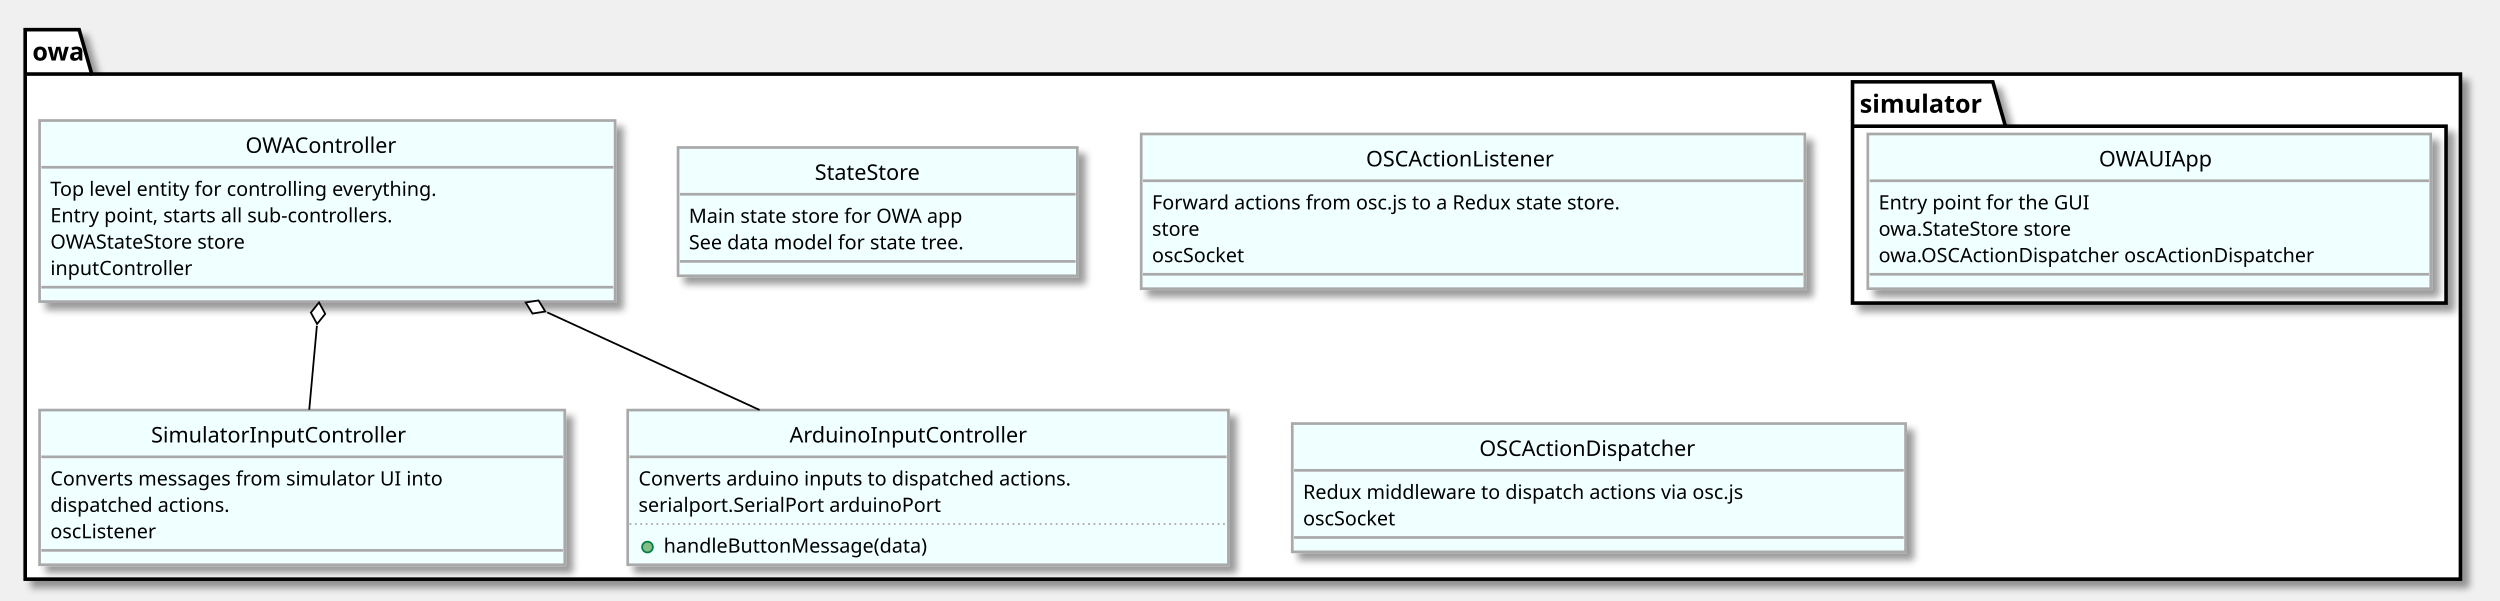
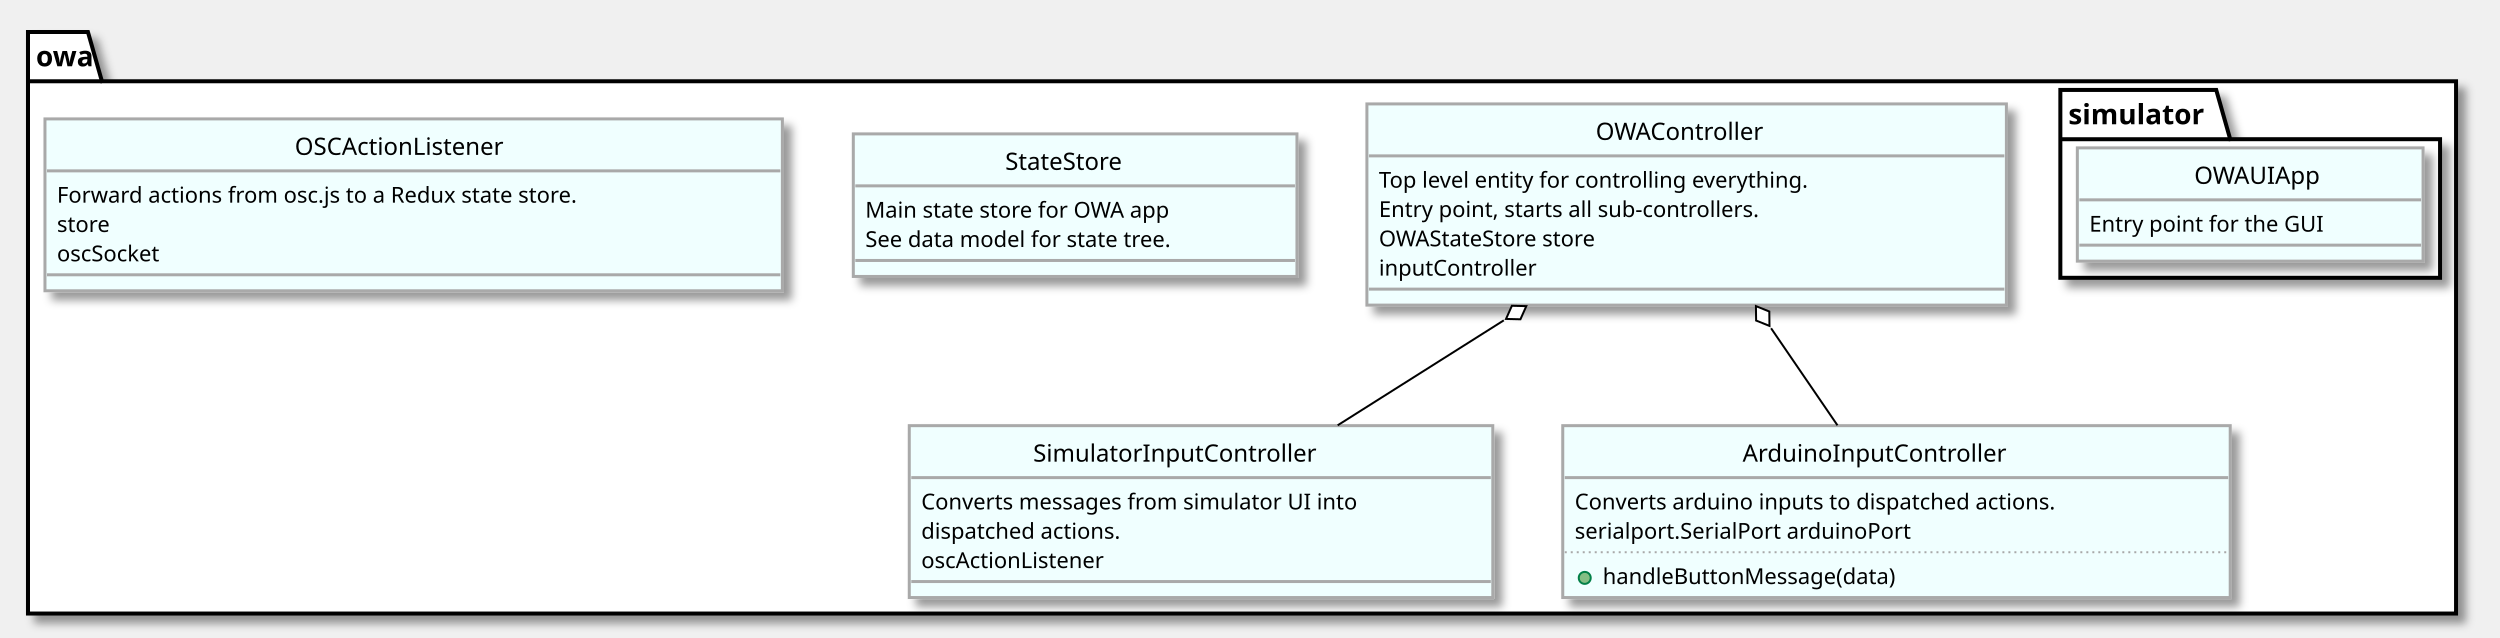
- <svg xmlns="http://www.w3.org/2000/svg" contentScriptType="application/ecmascript" contentStyleType="text/css" height="334px" preserveAspectRatio="none" style="width:1390px;height:334px;" version="1.1" viewBox="0 0 1390 334" width="1390px" zoomAndPan="magnify">
+ <svg xmlns="http://www.w3.org/2000/svg" contentScriptType="application/ecmascript" contentStyleType="text/css" height="319px" preserveAspectRatio="none" style="width:1251px;height:319px;" version="1.1" viewBox="0 0 1251 319" width="1251px" zoomAndPan="magnify">
  <defs>
-     <filter height="300%" id="f2t8n5o2aosq8" width="300%" x="-1" y="-1">
+     <filter height="300%" id="f11vkf9imfkhsd" width="300%" x="-1" y="-1">
      <feGaussianBlur result="blurOut" stdDeviation="2.0" />
      <feColorMatrix in="blurOut" result="blurOut2" type="matrix" values="0 0 0 0 0 0 0 0 0 0 0 0 0 0 0 0 0 0 .4 0" />
      <feOffset dx="4.0" dy="4.0" in="blurOut2" result="blurOut3" />
      <feBlend in="SourceGraphic" in2="blurOut3" mode="normal" />
    </filter>
  </defs>
  <g>
-     <polygon fill="#FFFFFF" filter="url(#f2t8n5o2aosq8)" points="14,16.5,44,16.5,51,41.169,1368,41.169,1368,322,14,322,14,16.5" style="stroke: #000000; stroke-width: 2.0;" />
-     <line style="stroke: #000000; stroke-width: 2.0;" x1="14" x2="51" y1="41.169" y2="41.169" />
-     <text fill="#000000" font-family="Monaco" font-size="14" font-weight="bold" lengthAdjust="spacingAndGlyphs" textLength="24" x="18" y="33.669">owa</text>
-     <polygon fill="#FFFFFF" filter="url(#f2t8n5o2aosq8)" points="1030,45.5,1108,45.5,1115,70.169,1360,70.169,1360,168.5,1030,168.5,1030,45.5" style="stroke: #000000; stroke-width: 2.0;" />
-     <line style="stroke: #000000; stroke-width: 2.0;" x1="1030" x2="1115" y1="70.169" y2="70.169" />
-     <text fill="#000000" font-family="Monaco" font-size="14" font-weight="bold" lengthAdjust="spacingAndGlyphs" textLength="72" x="1034" y="62.669">simulator</text>
-     <rect fill="#F0FFFF" filter="url(#f2t8n5o2aosq8)" height="100.676" id="owa.OWAController" style="stroke: #A9A9A9; stroke-width: 1.5;" width="320" x="22" y="67" />
-     <text fill="#000000" font-family="Monaco" font-size="12" lengthAdjust="spacingAndGlyphs" textLength="91" x="136.5" y="85.002">OWAController</text>
-     <line style="stroke: #A9A9A9; stroke-width: 1.5;" x1="23" x2="341" y1="93.002" y2="93.002" />
-     <text fill="#000000" font-family="Monaco" font-size="11" lengthAdjust="spacingAndGlyphs" textLength="308" x="28" y="108.92">Top level entity for controlling everything.</text>
-     <text fill="#000000" font-family="Monaco" font-size="11" lengthAdjust="spacingAndGlyphs" textLength="280" x="28" y="123.589">Entry point, starts all sub-controllers.</text>
-     <text fill="#000000" font-family="Monaco" font-size="11" lengthAdjust="spacingAndGlyphs" textLength="133" x="28" y="138.257">OWAStateStore store</text>
-     <text fill="#000000" font-family="Monaco" font-size="11" lengthAdjust="spacingAndGlyphs" textLength="105" x="28" y="152.926">inputController</text>
-     <line style="stroke: #A9A9A9; stroke-width: 1.5;" x1="23" x2="341" y1="159.676" y2="159.676" />
-     <rect fill="#F0FFFF" filter="url(#f2t8n5o2aosq8)" height="86.007" id="owa.SimulatorInputController" style="stroke: #A9A9A9; stroke-width: 1.5;" width="292" x="22" y="228" />
-     <text fill="#000000" font-family="Monaco" font-size="12" lengthAdjust="spacingAndGlyphs" textLength="168" x="84" y="246.002">SimulatorInputController</text>
-     <line style="stroke: #A9A9A9; stroke-width: 1.5;" x1="23" x2="313" y1="254.002" y2="254.002" />
-     <text fill="#000000" font-family="Monaco" font-size="11" lengthAdjust="spacingAndGlyphs" textLength="280" x="28" y="269.92">Converts messages from simulator UI into</text>
-     <text fill="#000000" font-family="Monaco" font-size="11" lengthAdjust="spacingAndGlyphs" textLength="133" x="28" y="284.589">dispatched actions.</text>
-     <text fill="#000000" font-family="Monaco" font-size="11" lengthAdjust="spacingAndGlyphs" textLength="77" x="28" y="299.257">oscListener</text>
-     <line style="stroke: #A9A9A9; stroke-width: 1.5;" x1="23" x2="313" y1="306.007" y2="306.007" />
-     <rect fill="#F0FFFF" filter="url(#f2t8n5o2aosq8)" height="86.007" id="owa.ArduinoInputController" style="stroke: #A9A9A9; stroke-width: 1.5;" width="334" x="349" y="228" />
-     <text fill="#000000" font-family="Monaco" font-size="12" lengthAdjust="spacingAndGlyphs" textLength="154" x="439" y="246.002">ArduinoInputController</text>
-     <line style="stroke: #A9A9A9; stroke-width: 1.5;" x1="350" x2="682" y1="254.002" y2="254.002" />
-     <text fill="#000000" font-family="Monaco" font-size="11" lengthAdjust="spacingAndGlyphs" textLength="322" x="355" y="269.92">Converts arduino inputs to dispatched actions.</text>
-     <text fill="#000000" font-family="Monaco" font-size="11" lengthAdjust="spacingAndGlyphs" textLength="231" x="355" y="284.589">serialport.SerialPort arduinoPort</text>
-     <line style="stroke: #A9A9A9; stroke-width: 1.0; stroke-dasharray: 1.0,2.0;" x1="350" x2="682" y1="291.339" y2="291.339" />
-     <ellipse cx="360" cy="304.173" fill="#84BE84" rx="3" ry="3" style="stroke: #038048; stroke-width: 1.0;" />
-     <text fill="#000000" font-family="Monaco" font-size="11" lengthAdjust="spacingAndGlyphs" textLength="175" x="369" y="307.257">handleButtonMessage(data)</text>
-     <rect fill="#F0FFFF" filter="url(#f2t8n5o2aosq8)" height="71.339" id="owa.StateStore" style="stroke: #A9A9A9; stroke-width: 1.5;" width="222" x="377" y="82" />
-     <text fill="#000000" font-family="Monaco" font-size="12" lengthAdjust="spacingAndGlyphs" textLength="70" x="453" y="100.002">StateStore</text>
-     <line style="stroke: #A9A9A9; stroke-width: 1.5;" x1="378" x2="598" y1="108.002" y2="108.002" />
-     <text fill="#000000" font-family="Monaco" font-size="11" lengthAdjust="spacingAndGlyphs" textLength="196" x="383" y="123.92">Main state store for OWA app</text>
-     <text fill="#000000" font-family="Monaco" font-size="11" lengthAdjust="spacingAndGlyphs" textLength="210" x="383" y="138.589">See data model for state tree.</text>
-     <line style="stroke: #A9A9A9; stroke-width: 1.5;" x1="378" x2="598" y1="145.339" y2="145.339" />
-     <rect fill="#F0FFFF" filter="url(#f2t8n5o2aosq8)" height="86.007" id="owa.OSCActionListener" style="stroke: #A9A9A9; stroke-width: 1.5;" width="369" x="634.5" y="74.5" />
-     <text fill="#000000" font-family="Monaco" font-size="12" lengthAdjust="spacingAndGlyphs" textLength="119" x="759.5" y="92.502">OSCActionListener</text>
-     <line style="stroke: #A9A9A9; stroke-width: 1.5;" x1="635.5" x2="1002.5" y1="100.502" y2="100.502" />
-     <text fill="#000000" font-family="Monaco" font-size="11" lengthAdjust="spacingAndGlyphs" textLength="357" x="640.5" y="116.42">Forward actions from osc.js to a Redux state store.</text>
-     <text fill="#000000" font-family="Monaco" font-size="11" lengthAdjust="spacingAndGlyphs" textLength="35" x="640.5" y="131.089">store</text>
-     <text fill="#000000" font-family="Monaco" font-size="11" lengthAdjust="spacingAndGlyphs" textLength="63" x="640.5" y="145.757">oscSocket</text>
-     <line style="stroke: #A9A9A9; stroke-width: 1.5;" x1="635.5" x2="1002.5" y1="152.507" y2="152.507" />
-     <rect fill="#F0FFFF" filter="url(#f2t8n5o2aosq8)" height="71.339" id="owa.OSCActionDispatcher" style="stroke: #A9A9A9; stroke-width: 1.5;" width="341" x="718.5" y="235.5" />
-     <text fill="#000000" font-family="Monaco" font-size="12" lengthAdjust="spacingAndGlyphs" textLength="133" x="822.5" y="253.502">OSCActionDispatcher</text>
-     <line style="stroke: #A9A9A9; stroke-width: 1.5;" x1="719.5" x2="1058.5" y1="261.502" y2="261.502" />
-     <text fill="#000000" font-family="Monaco" font-size="11" lengthAdjust="spacingAndGlyphs" textLength="329" x="724.5" y="277.42">Redux middleware to dispatch actions via osc.js</text>
-     <text fill="#000000" font-family="Monaco" font-size="11" lengthAdjust="spacingAndGlyphs" textLength="63" x="724.5" y="292.089">oscSocket</text>
-     <line style="stroke: #A9A9A9; stroke-width: 1.5;" x1="719.5" x2="1058.5" y1="298.839" y2="298.839" />
-     <rect fill="#F0FFFF" filter="url(#f2t8n5o2aosq8)" height="86.007" id="owa.simulator.OWAUIApp" style="stroke: #A9A9A9; stroke-width: 1.5;" width="313" x="1038.5" y="74.5" />
-     <text fill="#000000" font-family="Monaco" font-size="12" lengthAdjust="spacingAndGlyphs" textLength="56" x="1167" y="92.502">OWAUIApp</text>
-     <line style="stroke: #A9A9A9; stroke-width: 1.5;" x1="1039.5" x2="1350.5" y1="100.502" y2="100.502" />
-     <text fill="#000000" font-family="Monaco" font-size="11" lengthAdjust="spacingAndGlyphs" textLength="161" x="1044.5" y="116.42">Entry point for the GUI</text>
-     <text fill="#000000" font-family="Monaco" font-size="11" lengthAdjust="spacingAndGlyphs" textLength="140" x="1044.5" y="131.089">owa.StateStore store</text>
-     <text fill="#000000" font-family="Monaco" font-size="11" lengthAdjust="spacingAndGlyphs" textLength="301" x="1044.5" y="145.757">owa.OSCActionDispatcher oscActionDispatcher</text>
-     <line style="stroke: #A9A9A9; stroke-width: 1.5;" x1="1039.5" x2="1350.5" y1="152.507" y2="152.507" />
-     <path d="M176.195,181.15 C174.762,196.865 173.259,213.336 171.938,227.82 " fill="none" id="owa.OWAController-owa.SimulatorInputController" style="stroke: #000000; stroke-width: 1.0;" />
-     <polygon fill="#FFFFFF" points="177.377,168.187,172.849,173.799,176.287,180.137,180.816,174.526,177.377,168.187" style="stroke: #000000; stroke-width: 1.0;" />
-     <path d="M304.26,173.689 C343.229,191.598 385.706,211.119 422.318,227.945 " fill="none" id="owa.OWAController-owa.ArduinoInputController" style="stroke: #000000; stroke-width: 1.0;" />
-     <polygon fill="#FFFFFF" points="292.29,168.187,296.071,174.327,303.193,173.198,299.412,167.058,292.29,168.187" style="stroke: #000000; stroke-width: 1.0;" />
+     <polygon fill="#FFFFFF" filter="url(#f11vkf9imfkhsd)" points="14,16,44,16,51,40.669,1229,40.669,1229,307,14,307,14,16" style="stroke: #000000; stroke-width: 2.0;" />
+     <line style="stroke: #000000; stroke-width: 2.0;" x1="14" x2="51" y1="40.669" y2="40.669" />
+     <text fill="#000000" font-family="Monaco" font-size="14" font-weight="bold" lengthAdjust="spacingAndGlyphs" textLength="24" x="18" y="33.169">owa</text>
+     <polygon fill="#FFFFFF" filter="url(#f11vkf9imfkhsd)" points="1031,45,1109,45,1116,69.669,1221,69.669,1221,139,1031,139,1031,45" style="stroke: #000000; stroke-width: 2.0;" />
+     <line style="stroke: #000000; stroke-width: 2.0;" x1="1031" x2="1116" y1="69.669" y2="69.669" />
+     <text fill="#000000" font-family="Monaco" font-size="14" font-weight="bold" lengthAdjust="spacingAndGlyphs" textLength="72" x="1035" y="62.169">simulator</text>
+     <rect fill="#F0FFFF" filter="url(#f11vkf9imfkhsd)" height="100.676" id="owa.OWAController" style="stroke: #A9A9A9; stroke-width: 1.5;" width="320" x="684" y="52" />
+     <text fill="#000000" font-family="Monaco" font-size="12" lengthAdjust="spacingAndGlyphs" textLength="91" x="798.5" y="70.002">OWAController</text>
+     <line style="stroke: #A9A9A9; stroke-width: 1.5;" x1="685" x2="1003" y1="78.002" y2="78.002" />
+     <text fill="#000000" font-family="Monaco" font-size="11" lengthAdjust="spacingAndGlyphs" textLength="308" x="690" y="93.92">Top level entity for controlling everything.</text>
+     <text fill="#000000" font-family="Monaco" font-size="11" lengthAdjust="spacingAndGlyphs" textLength="280" x="690" y="108.589">Entry point, starts all sub-controllers.</text>
+     <text fill="#000000" font-family="Monaco" font-size="11" lengthAdjust="spacingAndGlyphs" textLength="133" x="690" y="123.257">OWAStateStore store</text>
+     <text fill="#000000" font-family="Monaco" font-size="11" lengthAdjust="spacingAndGlyphs" textLength="105" x="690" y="137.926">inputController</text>
+     <line style="stroke: #A9A9A9; stroke-width: 1.5;" x1="685" x2="1003" y1="144.676" y2="144.676" />
+     <rect fill="#F0FFFF" filter="url(#f11vkf9imfkhsd)" height="86.007" id="owa.SimulatorInputController" style="stroke: #A9A9A9; stroke-width: 1.5;" width="292" x="455" y="213" />
+     <text fill="#000000" font-family="Monaco" font-size="12" lengthAdjust="spacingAndGlyphs" textLength="168" x="517" y="231.002">SimulatorInputController</text>
+     <line style="stroke: #A9A9A9; stroke-width: 1.5;" x1="456" x2="746" y1="239.002" y2="239.002" />
+     <text fill="#000000" font-family="Monaco" font-size="11" lengthAdjust="spacingAndGlyphs" textLength="280" x="461" y="254.92">Converts messages from simulator UI into</text>
+     <text fill="#000000" font-family="Monaco" font-size="11" lengthAdjust="spacingAndGlyphs" textLength="133" x="461" y="269.589">dispatched actions.</text>
+     <text fill="#000000" font-family="Monaco" font-size="11" lengthAdjust="spacingAndGlyphs" textLength="119" x="461" y="284.257">oscActionListener</text>
+     <line style="stroke: #A9A9A9; stroke-width: 1.5;" x1="456" x2="746" y1="291.007" y2="291.007" />
+     <rect fill="#F0FFFF" filter="url(#f11vkf9imfkhsd)" height="86.007" id="owa.ArduinoInputController" style="stroke: #A9A9A9; stroke-width: 1.5;" width="334" x="782" y="213" />
+     <text fill="#000000" font-family="Monaco" font-size="12" lengthAdjust="spacingAndGlyphs" textLength="154" x="872" y="231.002">ArduinoInputController</text>
+     <line style="stroke: #A9A9A9; stroke-width: 1.5;" x1="783" x2="1115" y1="239.002" y2="239.002" />
+     <text fill="#000000" font-family="Monaco" font-size="11" lengthAdjust="spacingAndGlyphs" textLength="322" x="788" y="254.92">Converts arduino inputs to dispatched actions.</text>
+     <text fill="#000000" font-family="Monaco" font-size="11" lengthAdjust="spacingAndGlyphs" textLength="231" x="788" y="269.589">serialport.SerialPort arduinoPort</text>
+     <line style="stroke: #A9A9A9; stroke-width: 1.0; stroke-dasharray: 1.0,2.0;" x1="783" x2="1115" y1="276.339" y2="276.339" />
+     <ellipse cx="793" cy="289.173" fill="#84BE84" rx="3" ry="3" style="stroke: #038048; stroke-width: 1.0;" />
+     <text fill="#000000" font-family="Monaco" font-size="11" lengthAdjust="spacingAndGlyphs" textLength="175" x="802" y="292.257">handleButtonMessage(data)</text>
+     <rect fill="#F0FFFF" filter="url(#f11vkf9imfkhsd)" height="71.339" id="owa.StateStore" style="stroke: #A9A9A9; stroke-width: 1.5;" width="222" x="427" y="67" />
+     <text fill="#000000" font-family="Monaco" font-size="12" lengthAdjust="spacingAndGlyphs" textLength="70" x="503" y="85.002">StateStore</text>
+     <line style="stroke: #A9A9A9; stroke-width: 1.5;" x1="428" x2="648" y1="93.002" y2="93.002" />
+     <text fill="#000000" font-family="Monaco" font-size="11" lengthAdjust="spacingAndGlyphs" textLength="196" x="433" y="108.92">Main state store for OWA app</text>
+     <text fill="#000000" font-family="Monaco" font-size="11" lengthAdjust="spacingAndGlyphs" textLength="210" x="433" y="123.589">See data model for state tree.</text>
+     <line style="stroke: #A9A9A9; stroke-width: 1.5;" x1="428" x2="648" y1="130.339" y2="130.339" />
+     <rect fill="#F0FFFF" filter="url(#f11vkf9imfkhsd)" height="86.007" id="owa.OSCActionListener" style="stroke: #A9A9A9; stroke-width: 1.5;" width="369" x="22.5" y="59.5" />
+     <text fill="#000000" font-family="Monaco" font-size="12" lengthAdjust="spacingAndGlyphs" textLength="119" x="147.5" y="77.502">OSCActionListener</text>
+     <line style="stroke: #A9A9A9; stroke-width: 1.5;" x1="23.5" x2="390.5" y1="85.502" y2="85.502" />
+     <text fill="#000000" font-family="Monaco" font-size="11" lengthAdjust="spacingAndGlyphs" textLength="357" x="28.5" y="101.42">Forward actions from osc.js to a Redux state store.</text>
+     <text fill="#000000" font-family="Monaco" font-size="11" lengthAdjust="spacingAndGlyphs" textLength="35" x="28.5" y="116.089">store</text>
+     <text fill="#000000" font-family="Monaco" font-size="11" lengthAdjust="spacingAndGlyphs" textLength="63" x="28.5" y="130.757">oscSocket</text>
+     <line style="stroke: #A9A9A9; stroke-width: 1.5;" x1="23.5" x2="390.5" y1="137.507" y2="137.507" />
+     <rect fill="#F0FFFF" filter="url(#f11vkf9imfkhsd)" height="56.67" id="owa.simulator.OWAUIApp" style="stroke: #A9A9A9; stroke-width: 1.5;" width="173" x="1039.5" y="74" />
+     <text fill="#000000" font-family="Monaco" font-size="12" lengthAdjust="spacingAndGlyphs" textLength="56" x="1098" y="92.002">OWAUIApp</text>
+     <line style="stroke: #A9A9A9; stroke-width: 1.5;" x1="1040.5" x2="1211.5" y1="100.002" y2="100.002" />
+     <text fill="#000000" font-family="Monaco" font-size="11" lengthAdjust="spacingAndGlyphs" textLength="161" x="1045.5" y="115.92">Entry point for the GUI</text>
+     <line style="stroke: #A9A9A9; stroke-width: 1.5;" x1="1040.5" x2="1211.5" y1="122.67" y2="122.67" />
+     <path d="M752.503,160.298 C724.927,177.717 695.152,196.525 669.357,212.82 " fill="none" id="owa.OWAController-owa.SimulatorInputController" style="stroke: #000000; stroke-width: 1.0;" />
+     <polygon fill="#FFFFFF" points="763.759,153.187,756.55,153.01,753.614,159.596,760.823,159.773,763.759,153.187" style="stroke: #000000; stroke-width: 1.0;" />
+     <path d="M886.252,164.268 C897.385,180.544 909.159,197.756 919.463,212.82 " fill="none" id="owa.OWAController-owa.ArduinoInputController" style="stroke: #000000; stroke-width: 1.0;" />
+     <polygon fill="#FFFFFF" points="878.672,153.187,878.758,160.398,885.447,163.091,885.361,155.881,878.672,153.187" style="stroke: #000000; stroke-width: 1.0;" />
  </g>
</svg>
